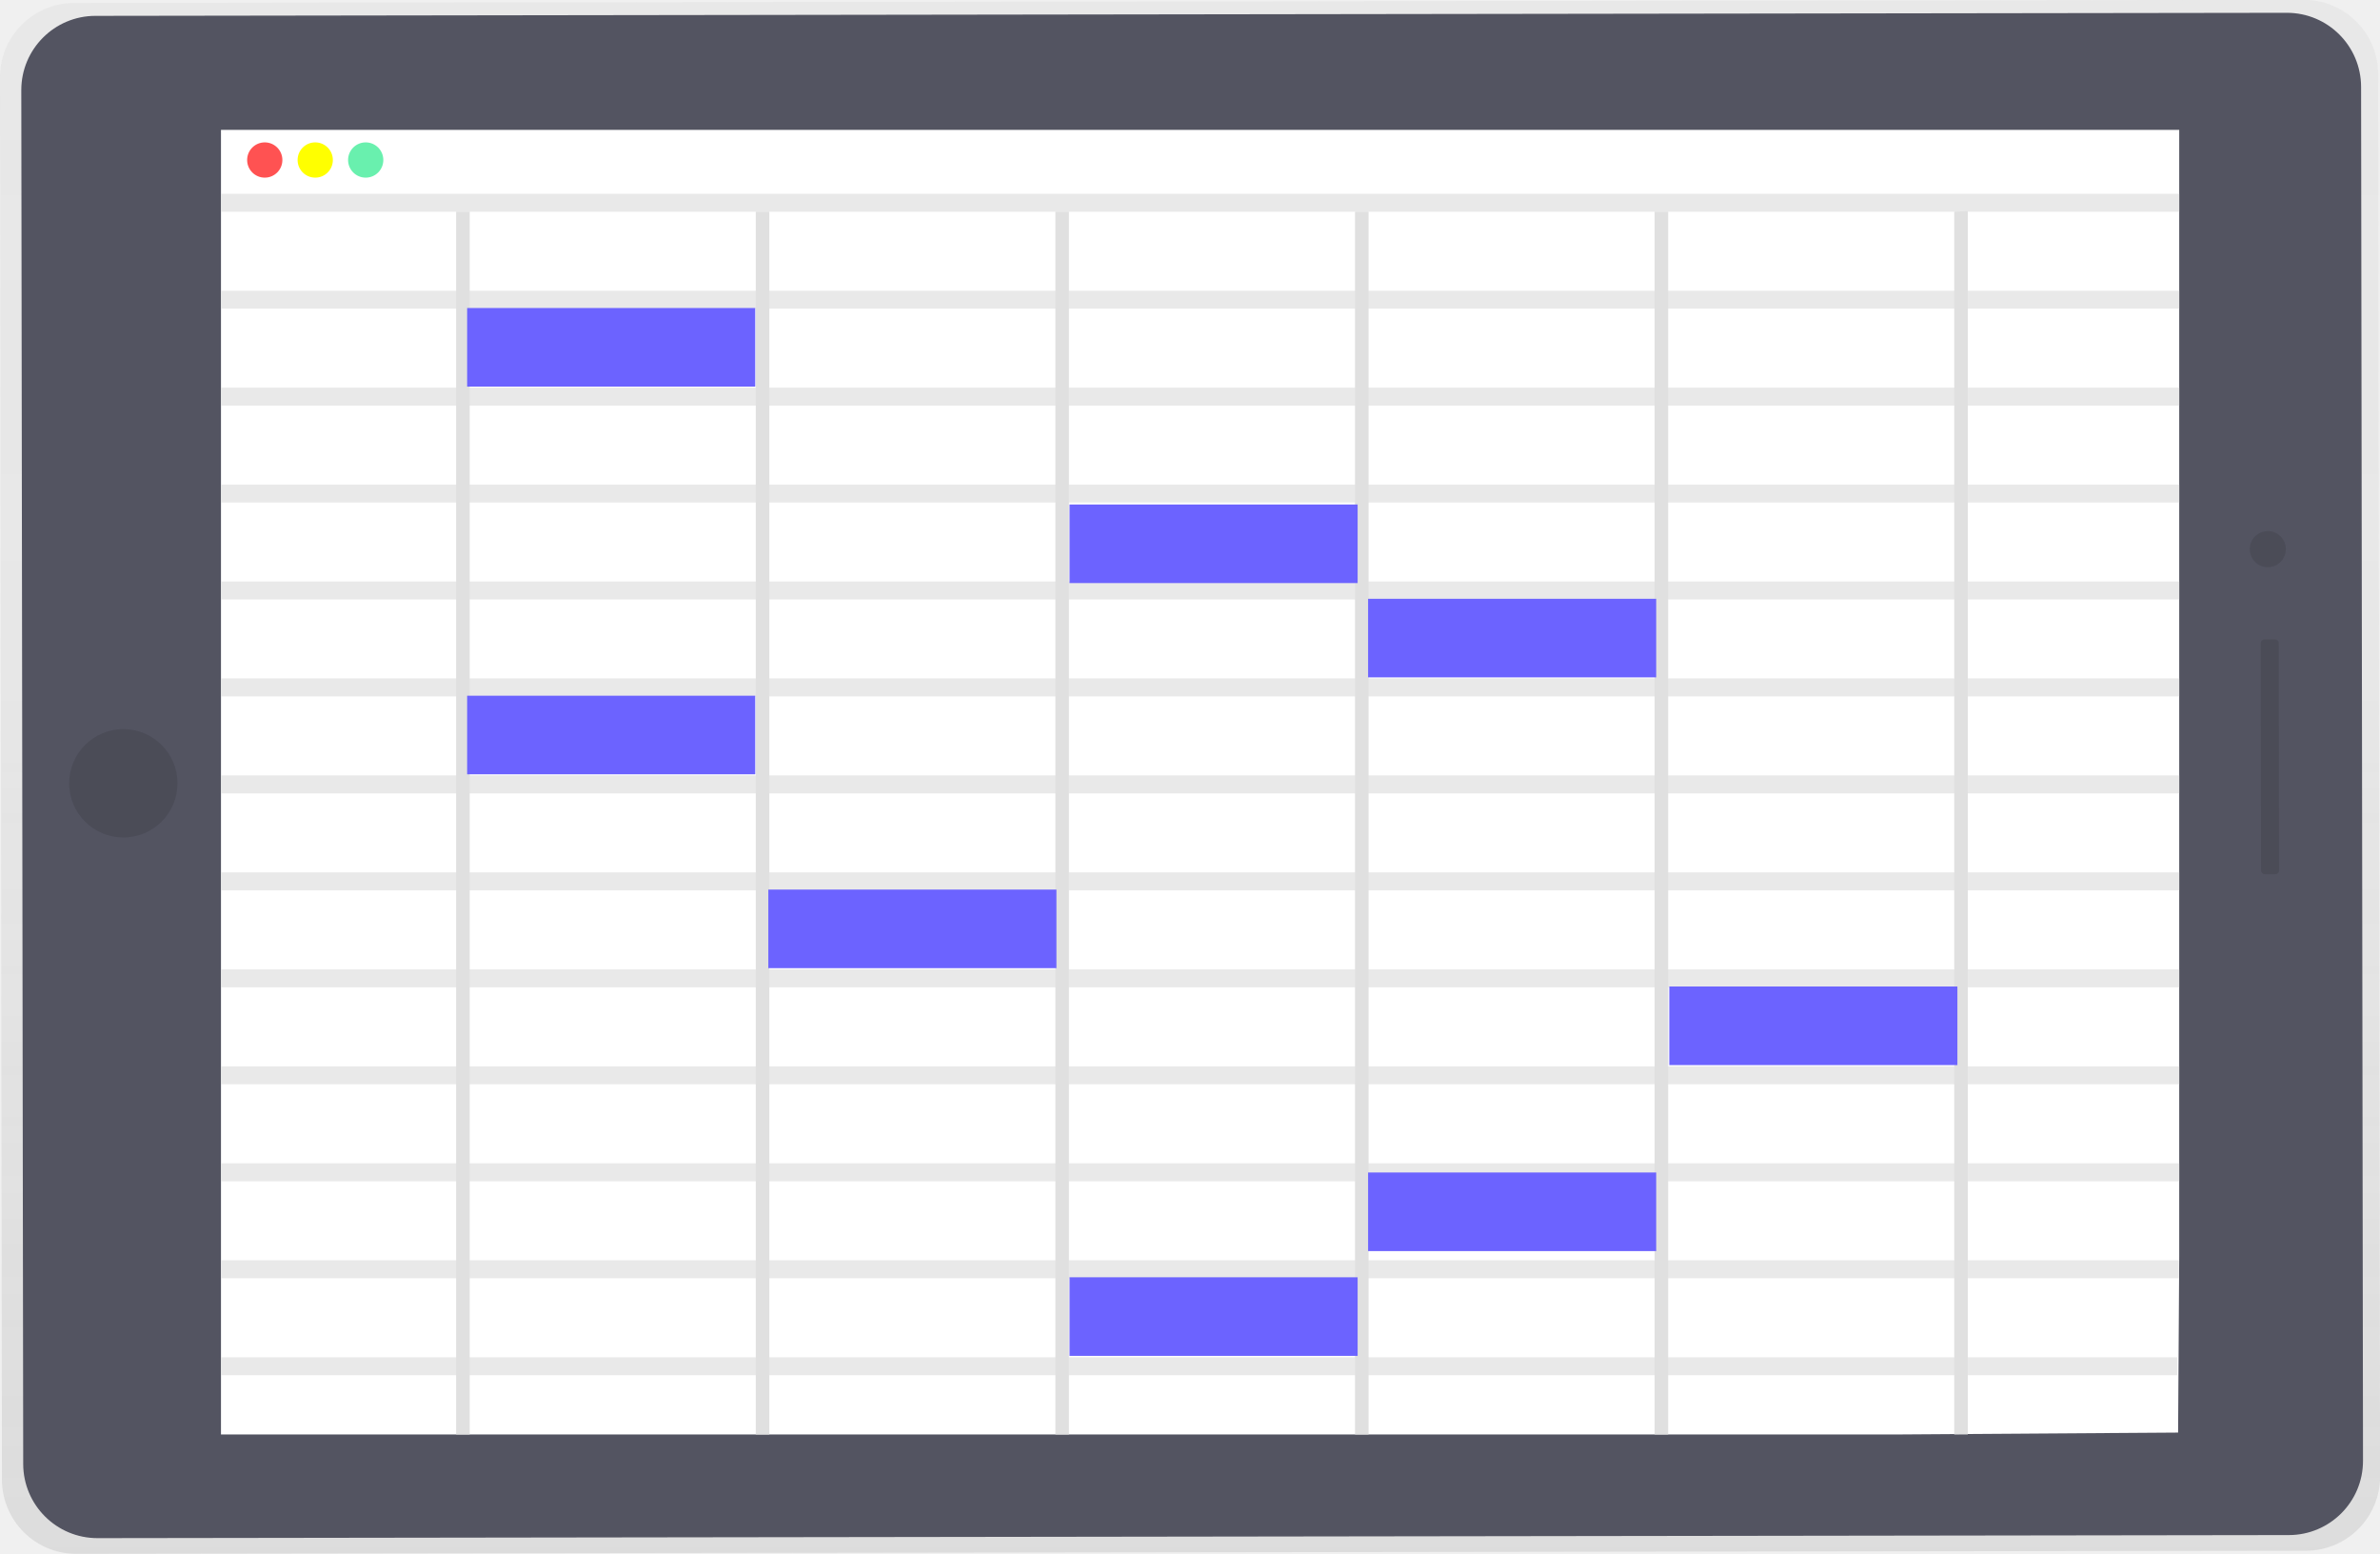
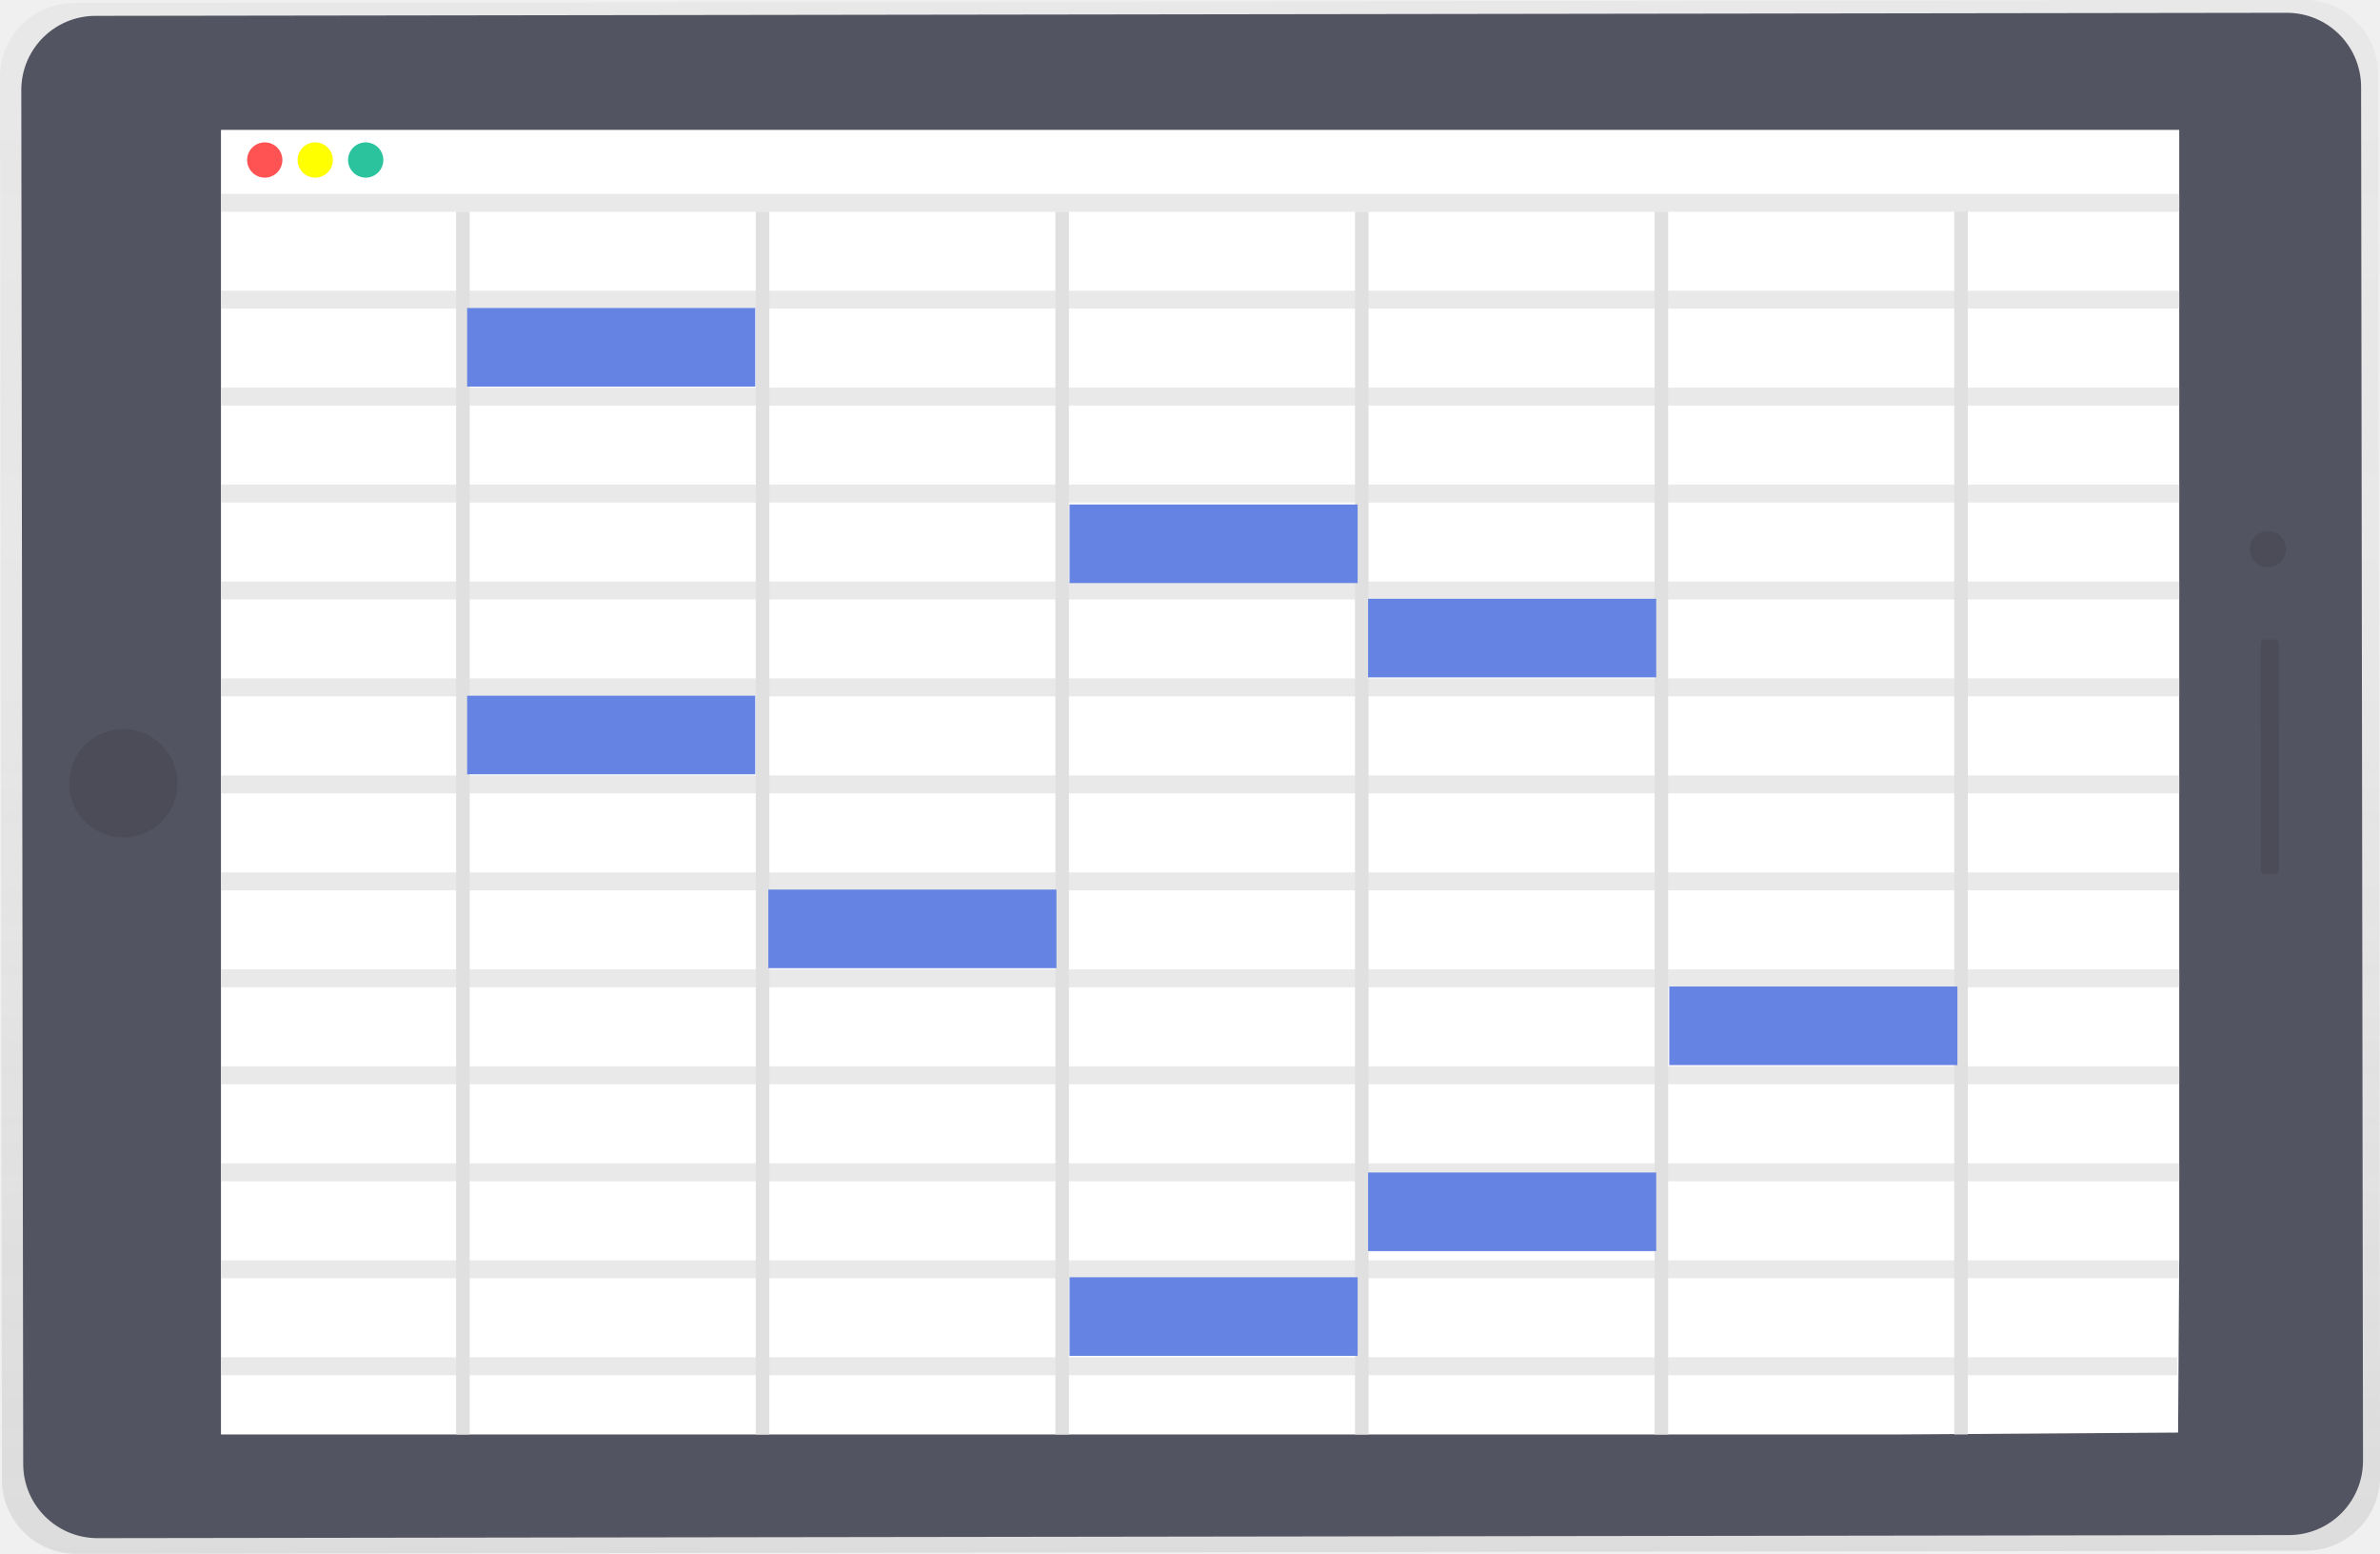
<svg xmlns="http://www.w3.org/2000/svg" id="efc17a0a-3253-4ddc-ab04-f1266939853b" data-name="Layer 1" width="908.72" height="593.16" viewBox="0 0 908.72 593.16">
  <defs>
    <linearGradient id="9524657f-a5be-401f-9afa-21595579ad39" x1="623.41" y1="835.81" x2="623.41" y2="62.24" gradientTransform="translate(1039.26 -172.82) rotate(90)" gradientUnits="userSpaceOnUse">
      <stop offset="0" stop-opacity="0.12" />
      <stop offset="0.55" stop-opacity="0.09" />
      <stop offset="1" stop-opacity="0.02" />
    </linearGradient>
    <linearGradient id="48b6f8c1-7ad6-4b23-961c-36b9d10d8c20" x1="600" y1="746.58" x2="600" y2="153.42" gradientTransform="translate(0.61 -0.81) rotate(0.08)" gradientUnits="userSpaceOnUse">
      <stop offset="0" stop-color="gray" stop-opacity="0.25" />
      <stop offset="0.54" stop-color="gray" stop-opacity="0.12" />
      <stop offset="1" stop-color="gray" stop-opacity="0.1" />
    </linearGradient>
  </defs>
  <rect x="203.45" y="183.42" width="773.57" height="534.35" transform="translate(-146.25 -152.63) rotate(-0.08)" fill="url(#9524657f-a5be-401f-9afa-21595579ad39)" />
  <g opacity="0.7">
    <rect x="146" y="153.99" width="908" height="592.01" rx="28.33" ry="28.33" transform="translate(-146.25 -152.61) rotate(-0.08)" fill="url(#48b6f8c1-7ad6-4b23-961c-36b9d10d8c20)" />
  </g>
  <rect x="154.11" y="158.92" width="893.37" height="581.1" rx="28.33" ry="28.33" transform="translate(-146.24 -152.61) rotate(-0.08)" fill="#535461" />
  <circle cx="192.71" cy="452.44" r="20.68" transform="translate(-146.25 -153.16) rotate(-0.08)" fill="#535461" />
  <g opacity="0.1">
    <circle cx="192.71" cy="452.44" r="20.68" transform="translate(-146.25 -153.16) rotate(-0.08)" />
  </g>
  <circle cx="1011.51" cy="363.1" r="6.89" transform="translate(-146.13 -152.06) rotate(-0.08)" fill="#535461" />
  <rect x="1008.86" y="397.57" width="6.89" height="89.61" rx="1.43" ry="1.43" transform="translate(-146.24 -152.06) rotate(-0.08)" fill="#535461" />
  <g opacity="0.1">
    <rect x="1008.86" y="397.57" width="6.89" height="89.61" rx="1.43" ry="1.43" transform="translate(-146.24 -152.06) rotate(-0.08)" />
  </g>
  <g opacity="0.1">
    <circle cx="1011.51" cy="363.1" r="6.89" transform="translate(-146.13 -152.06) rotate(-0.08)" />
  </g>
  <polygon points="725 547.58 84.37 547.58 84.37 49.58 832.06 49.58 832.06 479.74 831.63 546.86 725 547.58" fill="#fff" />
  <g opacity="0.7">
    <rect x="84.37" y="221.97" width="747.69" height="6.86" fill="#e0e0e0" />
  </g>
  <g opacity="0.7">
    <rect x="84.37" y="184.97" width="747.69" height="6.86" fill="#e0e0e0" />
  </g>
  <g opacity="0.7">
    <rect x="84.37" y="147.97" width="747.69" height="6.86" fill="#e0e0e0" />
  </g>
  <g opacity="0.7">
    <rect x="84.37" y="110.97" width="747.69" height="6.86" fill="#e0e0e0" />
  </g>
  <g opacity="0.7">
    <rect x="84.37" y="73.97" width="747.69" height="6.86" fill="#e0e0e0" />
  </g>
  <g opacity="0.7">
    <rect x="84.37" y="258.98" width="747.69" height="6.86" fill="#e0e0e0" />
  </g>
  <g opacity="0.7">
    <rect x="84.37" y="296" width="747.69" height="6.86" fill="#e0e0e0" />
  </g>
  <g opacity="0.7">
    <rect x="84.37" y="333.02" width="747.69" height="6.86" fill="#e0e0e0" />
  </g>
  <g opacity="0.7">
    <rect x="84.37" y="370.04" width="747.69" height="6.86" fill="#e0e0e0" />
  </g>
  <g opacity="0.7">
    <rect x="84.37" y="407.05" width="747.69" height="6.86" fill="#e0e0e0" />
  </g>
  <g opacity="0.7">
    <rect x="84.37" y="444.07" width="747.69" height="6.86" fill="#e0e0e0" />
  </g>
  <g opacity="0.7">
    <rect x="84.36" y="481.09" width="747.57" height="6.86" fill="#e0e0e0" />
  </g>
  <g opacity="0.7">
    <rect x="84.37" y="518.11" width="746.99" height="6.86" fill="#e0e0e0" />
  </g>
  <rect x="174.16" y="80.8" width="5.18" height="466.78" fill="#e0e0e0" />
  <rect x="288.56" y="80.8" width="5.18" height="466.78" fill="#e0e0e0" />
  <rect x="402.96" y="80.8" width="5.18" height="466.78" fill="#e0e0e0" />
  <rect x="517.36" y="80.8" width="5.18" height="466.78" fill="#e0e0e0" />
  <rect x="631.76" y="80.8" width="5.18" height="466.78" fill="#e0e0e0" />
  <polygon points="751.34 547.58 746.16 547.58 746.16 80.8 751.34 80.58 751.34 547.58" fill="#e0e0e0" />
  <circle cx="101.09" cy="61.08" r="6.73" fill="#ff5252" />
  <circle cx="120.36" cy="61.08" r="6.73" fill="#ff0" />
-   <circle cx="139.63" cy="61.08" r="6.73" fill="#69f0ae" />
-   <rect x="293.36" y="339.58" width="110" height="30" fill="#6c63ff" />
-   <rect x="408.36" y="487.58" width="110" height="30" fill="#6c63ff" />
-   <rect x="522.36" y="447.58" width="110" height="30" fill="#6c63ff" />
-   <rect x="522.36" y="228.58" width="110" height="30" fill="#6c63ff" />
-   <rect x="637.36" y="376.58" width="110" height="30" fill="#6c63ff" />
-   <rect x="178.36" y="117.58" width="110" height="30" fill="#6c63ff" />
-   <rect x="408.36" y="192.58" width="110" height="30" fill="#6c63ff" />
-   <rect x="178.36" y="265.58" width="110" height="30" fill="#6c63ff" />
+   <circle cx="139.63" cy="61.08" r="6.73" fill="#2ac39d" />
+   <rect x="293.36" y="339.58" width="110" height="30" fill="#6583e3" />
+   <rect x="408.36" y="487.58" width="110" height="30" fill="#6583e3" />
+   <rect x="522.36" y="447.58" width="110" height="30" fill="#6583e3" />
+   <rect x="522.36" y="228.58" width="110" height="30" fill="#6583e3" />
+   <rect x="637.36" y="376.58" width="110" height="30" fill="#6583e3" />
+   <rect x="178.36" y="117.58" width="110" height="30" fill="#6583e3" />
+   <rect x="408.36" y="192.58" width="110" height="30" fill="#6583e3" />
+   <rect x="178.36" y="265.58" width="110" height="30" fill="#6583e3" />
</svg>
